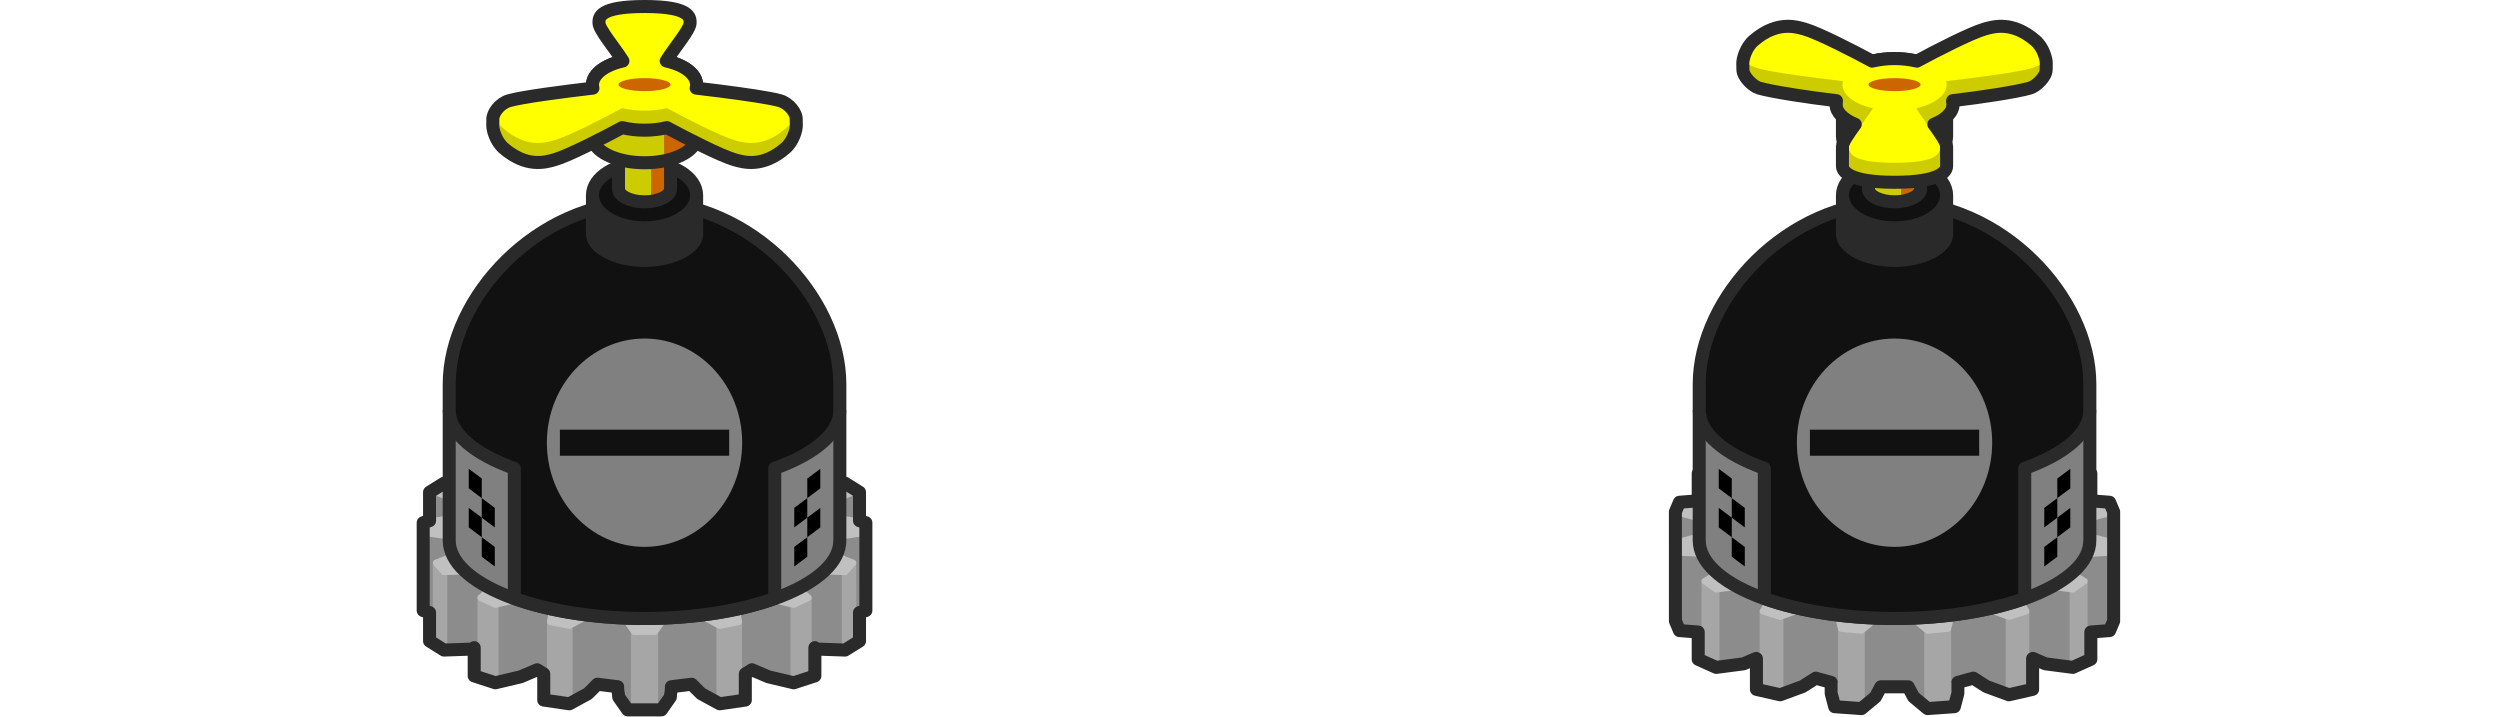
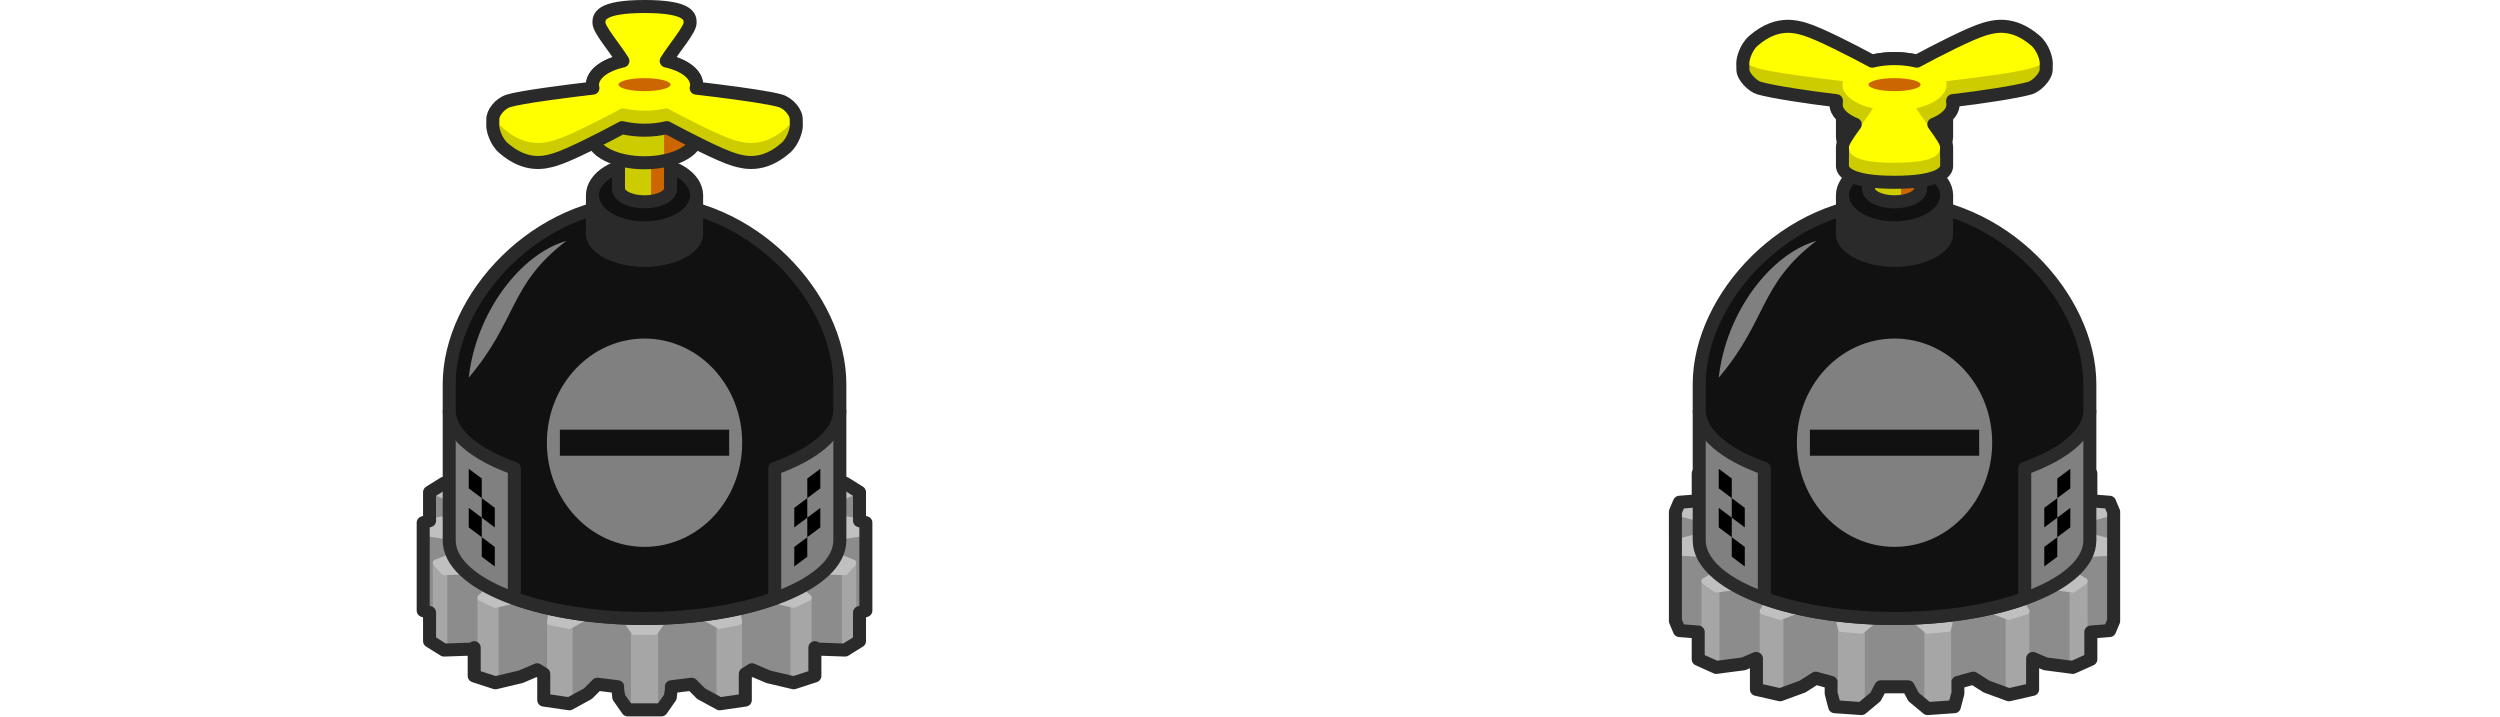
<svg xmlns="http://www.w3.org/2000/svg" width="384" height="110" version="1.1" viewBox="0 0 384 110" xml:space="preserve">
  <g transform="translate(-192)">
    <g transform="translate(334.04 36.184)">
      <path d="m-41.449 28.85 1.369 1.953 0.16 1.6 4.119 0.387 1.451-1.451 2.853-1.557 2.938 0.572v4.023l2.016 0.633 2.519-1.078 3.902-0.926 2.248 1.059v4.34l1.281-0.217 4.356-0.152 1.217 1.383h2e-3v4.377l1.978 0.307v13.496l-1.978 0.307v4.377l-1.217 1.383-4.357-0.152-1.281-0.217v4.34l-2.248 1.057-3.902-0.924-2.519-1.078-2.016 0.633v4.023l-2.938 0.572-2.853-1.557-1.449-1.451-4.121 0.387-0.16 1.6-1.369 1.953h-3.18l-1.369-1.953-0.16-1.6-4.119-0.387-1.451 1.451-2.853 1.557-2.938-0.572v-4.023l-2.016-0.633-2.519 1.078-3.902 0.924-2.248-1.057v-4.34l-1.281 0.217-4.356 0.152-1.217-1.383h-2e-3v-4.377l-1.978-0.307v-13.496l1.978-0.307v-4.377l1.217-1.383 4.357 0.152 1.281 0.217v-4.34l2.248-1.059 3.902 0.926 2.519 1.078 2.016-0.633v-4.023l2.938-0.572 2.853 1.557 1.449 1.451 4.121-0.387 0.16-1.6 1.369-1.953z" fill="#8c8c8c" stroke-opacity="0" style="paint-order:fill markers stroke" />
      <g fill="#a6a6a6" stroke="#a6a6a6" stroke-linejoin="round">
        <path d="m-44.629 72.85v-12h3.18l-4.7e-5 12z" style="paint-order:fill markers stroke" />
        <path d="m-28.559 71.346-2.938 0.572v-11.999l2.938-0.573z" style="paint-order:fill markers stroke" />
        <path d="m-20.121 56.692 2.248-1.058v12l-2.248 1.057z" style="paint-order:fill markers stroke" />
        <path d="m-12.236 63.664 4.7e-5 -12 1.217-1.382 2e-3 12-1.219 1.383z" style="paint-order:fill markers stroke" />
        <path d="m-57.519 59.346v12l2.938 0.572v-11.999z" style="paint-order:fill markers stroke" />
        <path d="m-65.957 56.692-2.248-1.058v12l2.248 1.057z" style="paint-order:fill markers stroke" />
        <path d="m-73.842 51.664-1.217-1.382-2e-3 12 1.219 1.383z" style="paint-order:fill markers stroke" />
      </g>
      <path d="m-59.535 35.01-2.519-1.079-3.902-0.925-2.248 1.058 1.965 1.836 2.293 1.186-2.334 1.643-3.205-0.543-4.356-0.152-1.217 1.382 3.309 1.343 3.082 0.682-0.82 1.939-3.402 0.075-4.148 0.644v1.496l4.148 0.644 3.402 0.075 0.82 1.938-3.084 0.683-3.309 1.343 1.217 1.382 4.357-0.152 3.205-0.543 2.334 1.643-2.293 1.186-1.965 1.836 2.248 1.058 3.902-0.925 2.519-1.079 3.492 1.098-1.154 1.508-0.322 2.05 2.938 0.573 2.853-1.557 1.449-1.45 4.121 0.386 0.16 1.601 1.369 1.952h3.18l1.369-1.952 0.16-1.601 4.119-0.386 1.451 1.451 2.853 1.557 2.938-0.573-0.322-2.051-1.154-1.508 3.492-1.098 2.519 1.079 3.902 0.925 2.248-1.058-1.965-1.836-2.293-1.186 2.334-1.643 3.205 0.543 4.356 0.152 1.217-1.382-3.309-1.343-3.082-0.682 0.82-1.939 3.402-0.075 4.148-0.644v-1.496l-4.148-0.644-3.402-0.075-0.82-1.938 3.084-0.683 3.309-1.343-1.217-1.382-4.357 0.152-3.205 0.543-2.334-1.643 2.293-1.186 1.965-1.836-2.248-1.058-3.902 0.925-2.519 1.079-3.492-1.098 1.154-1.508 0.322-2.05-2.938-0.573-2.853 1.557-1.449 1.45-4.121-0.386-0.16-1.601-1.369-1.952h-3.18l-1.369 1.952-0.16 1.601-4.119 0.386-1.451-1.451-2.853-1.557-2.938 0.573 0.322 2.051 1.154 1.508z" fill="#c0c0c0" stroke="#c0c0c0" stroke-linejoin="round" style="paint-order:fill markers stroke" />
      <path d="m-45.629 28.849-1.369 1.953-0.16 1.6-3.119 0.387-1.451-1.451-2.853-1.557-3.938 0.572v4.023l-1.015 0.633-2.519-1.078-3.902-0.926-3.248 1.059v4.34l-0.281-0.217-4.356-0.152-2.217 1.383h-2e-3v4.377l-0.978 0.307v13.496l0.978 0.307v4.377l2.217 1.383 4.357-0.152 0.281-0.217v4.34l3.248 1.057 3.902-0.924 2.519-1.078 1.015 0.633v4.023l3.938 0.572 2.853-1.557 1.449-1.451 3.121 0.387 0.16 1.6 1.369 1.953h5.18l1.369-1.953 0.16-1.6 3.119-0.387 1.451 1.451 2.853 1.557 3.938-0.572v-4.023l1.015-0.633 2.519 1.078 3.902 0.924 3.248-1.057v-4.34l0.281 0.217 4.356 0.152 2.217-1.383h2e-3v-4.377l0.978-0.307v-13.496l-0.978-0.307v-4.377l-2.217-1.383-4.357 0.152-0.281 0.217v-4.34l-3.248-1.059-3.902 0.926-2.519 1.078-1.015-0.633v-4.023l-3.938-0.572-2.853 1.557-1.449 1.451-3.121-0.387-0.16-1.6-1.369-1.953z" fill-opacity="0" stroke="#2a2a2a" stroke-linejoin="round" stroke-width="2" style="paint-order:fill markers stroke" />
    </g>
    <g>
      <path d="m321 63 5e-5 20c2e-5 6.627-13.431 12-30 12s-30-5.373-30-12l-5e-5 -20" fill="#808080" stroke="#2a2a2a" stroke-linejoin="round" stroke-width="2" style="paint-order:fill markers stroke" />
      <path d="m291 31c-16.569-5e-6 -30 14.745-30 28v4c0 3.553 3.864 6.744 10 8.941v19.969c5.488 1.98 12.609 3.08 20 3.09 7.391-0.009 14.512-1.11 20-3.09v-19.969c6.136-2.197 10-5.388 10-8.941v-4c0-13.255-13.431-28-30-28z" fill="#111" stroke="#2a2a2a" stroke-linejoin="round" stroke-width="2" style="paint-order:fill markers stroke" />
      <path d="m266 85.511-5e-5 -12.011-2-1.489v3l4 3v3l-4-3v3l4 3v3l-2-1.5" style="paint-order:fill markers stroke" />
      <path d="m316 85.511-5e-5 -12.011 2-1.489v3l-4 3v3l4-3v3l-4 3v3l2-1.5" style="paint-order:fill markers stroke" />
      <path d="m291 52a15 16 0 0 0-15 16 15 16 0 0 0 15 16 15 16 0 0 0 15-16 15 16 0 0 0-15-16zm-13 14h26v4h-26v-4z" fill="#808080" />
      <path transform="translate(192)" d="m91 30v6c0 2 3.582 4 8 4 4.418 0 8-2 8-4v-6" fill="#2a2a2a" stroke="#2a2a2a" stroke-linejoin="round" stroke-width="2" />
      <ellipse transform="translate(0 -24)" cx="291" cy="54" rx="8" ry="5" fill="#111" stroke="#2a2a2a" stroke-linecap="square" stroke-linejoin="round" stroke-width="2" />
+       <path transform="translate(192)" d="m72 58c1.125-10.094 8-19 15-21-8.812 6.691-7.525 12.218-15 21z" fill="#808080" />
    </g>
    <g transform="translate(0 -24)">
      <path d="m287 41v12l4 2 4-2v-12" fill="#cc0" />
      <path d="m292 41v13.934l3-1.934v-12z" fill="#c60" />
      <path d="m287 41v12c0 1.105 1.791 2 4 2s4-0.895 4-2v-12" fill-opacity="0" stroke="#2a2a2a" stroke-linecap="square" stroke-linejoin="bevel" stroke-width="2" />
      <path d="m291 33a8 4 0 0 0-8 4v8a8 4 0 0 0 8 4 8 4 0 0 0 8-4v-8a8 4 0 0 0-8-4z" fill="#cc0" />
      <path d="m294 33.295v15.408a8 4 0 0 0 5-3.703v-8a8 4 0 0 0-5-3.705z" fill="#c60" />
      <path d="m291 33a8 4 0 0 0-8 4v8a8 4 0 0 0 8 4 8 4 0 0 0 8-4v-8a8 4 0 0 0-8-4z" fill-opacity="0" stroke="#2a2a2a" stroke-linecap="square" stroke-width="2" />
      <path d="m283 37v4e-3c5.2e-4 0.241 0.053 0.46 0.072 0.531-4.28 0.498-10.854 1.347-12.893 1.935-0.932 0.269-2.466 0.723-2.473 1.836l-6e-3 -0.004-0.014 2.996c-5e-3 0.599 0.437 1.392 1.662 2.453 3.5 3.031 6.395 2.196 7.83 1.781 2.164-0.625 7.453-3.346 10.385-4.928 2.189 0.527 4.694 0.524 6.871 0 2.932 1.581 8.22 4.303 10.385 4.928 1.435 0.414 4.33 1.25 7.83-1.781 1.226-1.061 1.667-1.854 1.662-2.453l-0.014-2.994h-6e-3c-8e-3 -1.112-1.541-1.565-2.473-1.834-2.039-0.589-8.612-1.435-12.893-1.934 0.041-0.15 0.072-0.355 0.072-0.533v-4e-3z" fill="#cc0" stroke-opacity="0" />
      <path d="m291 25c-7 0-7 1.673-7 2.502 0 1.058 2.385 3.784 3.678 5.859-2.759 0.631-4.678 2.022-4.678 3.639v2e-3 2e-3c5.2e-4 0.241 0.053 0.46 0.072 0.531-4.28 0.498-10.854 1.347-12.893 1.935-1.435 0.414-4.33 1.25-0.83 4.281 3.5 3.031 6.395 2.196 7.83 1.781 2.164-0.625 7.453-3.346 10.385-4.928 2.189 0.527 4.694 0.524 6.871 0 2.932 1.581 8.22 4.303 10.385 4.928 1.435 0.414 4.33 1.25 7.83-1.781 3.5-3.031 0.605-3.867-0.83-4.281-2.039-0.589-8.612-1.435-12.893-1.934 0.041-0.15 0.072-0.355 0.072-0.533v-4e-3c-3e-5 -1.616-1.917-3.007-4.676-3.639 1.292-2.076 3.676-4.802 3.676-5.859 0-0.828-4e-5 -2.502-7-2.502z" fill="#ff0" stroke-opacity="0" />
      <path d="m291 25c-7 0-7 1.673-7 2.502 0 1.058 2.385 3.784 3.678 5.859-3.722 0.851-4.992 2.742-4.606 4.174-4.28 0.498-10.854 1.347-12.893 1.935-1.414 0.408-2.549 1.901-2.478 2.928l-0.013 0.898c-5e-3 0.599 0.436 2.392 1.662 3.454 3.5 3.031 6.395 2.196 7.83 1.781 2.164-0.625 7.453-3.346 10.385-4.928 2.189 0.527 4.694 0.524 6.871 0 2.932 1.581 8.22 4.303 10.385 4.928 1.435 0.414 4.33 1.25 7.83-1.781 1.226-1.061 1.668-2.854 1.663-3.454l-0.014-0.898c0.072-1.048-1.12-2.535-2.478-2.928-1.529-0.441-5.609-1.028-9.359-1.504-1.25-0.159-2.463-0.305-3.533-0.43 0.387-1.426-0.873-3.322-4.604-4.176 1.292-2.076 3.676-4.802 3.676-5.859 0-0.828-4e-5 -2.502-7-2.502z" fill-opacity="0" stroke="#2a2a2a" stroke-linecap="square" stroke-linejoin="round" stroke-width="2" />
      <ellipse cx="291" cy="37" rx="4" ry="1" fill="#c60" />
    </g>
  </g>
  <g transform="rotate(45 138.86 354.02)">
    <path d="m38.597 45.773 2.787-0.257 1.682 0.519 2.969-2.969-0.519-1.682 0.257-2.784 2.411-2 1.822 1.065 1.19 1.19 2.852-1.921 0.518-2.344 1.541-3.328 2.455-1.282 3.345 3.345 0.048-0.018 1.48-2.649 2.59-3.366 2.128-0.369 2.96 2.96 2.906-2.585 1.476 0.598 11.86 11.863 0.601 1.476-2.587 2.904 2.961 2.961-0.001 0.001-0.369 2.128-3.364 2.588-2.649 1.478-0.018 0.051 3.344 3.344h0.003l-1.283 2.457-3.33 1.54-2.342 0.519-1.921 2.852 1.19 1.19 1.065 1.822-1.998 2.41-2.787 0.257-1.681-0.518-2.969 2.969 0.518 1.681-0.256 2.786-2.411 2-1.822-1.065-1.192-1.192-2.85 1.922-0.519 2.342-1.54 3.33-2.457 1.28-3.345-3.345-0.048 0.018-1.479 2.65-2.59 3.366-2.128 0.369-2.961-2.961-2.904 2.587-1.478-0.599 0.001-0.001-11.863-11.86 0.001-0.001-0.599-1.475 2.587-2.904-2.961-2.961 0.001-0.001 0.369-2.128 3.366-2.59 2.647-1.476 0.018-0.051-3.342-3.342-0.004-0.001 0.001-0.001 1.28-2.457 3.33-1.54 2.345-0.519 1.92-2.85-1.19-1.19-1.065-1.822z" fill="#8c8c8c" stroke-opacity="0" style="paint-order:fill markers stroke" />
    <g fill="#a6a6a6" stroke="#a6a6a6" stroke-linejoin="round">
      <path d="m48.206 76.79 8.485 8.484 2.457-1.28-8.485-8.485z" style="paint-order:fill markers stroke" />
      <path d="m38.616 79.845 2.129-0.369 8.486 8.486-2.13 0.37z" style="paint-order:fill markers stroke" />
      <path d="m58.585 70.171 2.411-1.998 8.485 8.485-2.41 1.998z" style="paint-order:fill markers stroke" />
      <path d="m76.79 48.206 8.484 8.485-1.28 2.457-8.485-8.485z" style="paint-order:fill markers stroke" />
      <path d="m79.845 38.616-0.369 2.129 8.486 8.486 0.37-2.13z" style="paint-order:fill markers stroke" />
      <path d="m70.171 58.585-1.998 2.411 8.485 8.485 1.998-2.41z" style="paint-order:fill markers stroke" />
    </g>
    <path d="m50.768 39.143-0.763-1.479-1.821-1.065-2.411 1.998-0.257 2.788 0.52 1.681-2.97 2.97-1.681-0.52-2.786 0.257-1.999 2.412 1.065 1.821 1.479 0.762-2.21 3.28-2.342 0.519-3.329 1.54-1.282 2.457 2.226 0.576 2.213-0.271-1.111 3.088-2.65 1.48-3.365 2.59-0.369 2.129 3.047-0.755 2.611-1.264 0.155 2.428-2.551 2.213-2.888 3.244 0.599 1.476 3.405-1.972 2.611-2.065 1.397 1.398-2.065 2.611-1.971 3.403 1.476 0.599 3.244-2.888 2.213-2.55 2.429 0.155-1.264 2.611-0.755 3.047 2.129-0.369 2.589-3.365 1.479-2.648 3.088-1.112-0.271 2.215 0.577 2.225 2.457-1.282 1.541-3.33 0.519-2.343 3.279-2.209 0.763 1.479 1.821 1.065 2.411-1.998 0.257-2.788-0.52-1.681 2.97-2.97 1.681 0.52 2.786-0.257 1.999-2.412-1.065-1.821-1.479-0.762 2.21-3.28 2.342-0.519 3.329-1.54 1.282-2.457-2.226-0.576-2.213 0.271 1.111-3.088 2.65-1.48 3.365-2.59 0.369-2.129-3.047 0.755-2.611 1.264-0.155-2.428 2.551-2.213 2.888-3.244-0.599-1.476-3.405 1.972-2.611 2.065-1.397-1.398 2.065-2.611 1.971-3.403-1.476-0.599-3.244 2.888-2.213 2.55-2.429-0.155 1.264-2.611 0.755-3.047-2.129 0.369-2.589 3.365-1.479 2.648-3.088 1.113 0.271-2.215-0.577-2.225-2.457 1.282-1.541 3.33-0.519 2.343z" fill="#c0c0c0" stroke="#c0c0c0" stroke-linejoin="round" style="paint-order:fill markers stroke" />
    <path d="m45.773 38.597-0.257 2.787 0.519 1.682-2.969 2.969-1.682-0.519-2.784 0.257-2.707 3.119 1.065 1.822 1.19 1.19-1.214 2.145-2.344 0.518-3.328 1.541-1.989 3.163 3.345 3.345-0.018 0.048-1.942 0.773-3.366 2.59-1.076 2.836 2.96 2.96-1.878 2.199 0.598 1.476 11.863 11.86 1.476 0.601 2.197-1.879 2.961 2.961 0.001-0.001 2.836-1.076 2.588-3.364 0.77-1.942 0.051-0.018 3.344 3.344v0.003l3.164-1.99 1.54-3.33 0.519-2.342 2.145-1.214 1.19 1.19 1.822 1.065 3.117-2.706 0.257-2.787-0.518-1.681 2.969-2.969 1.681 0.518 2.786-0.256 2.707-3.119-1.065-1.822-1.192-1.192 1.215-2.143 2.342-0.519 3.33-1.54 1.987-3.164-3.345-3.345 0.018-0.048 1.943-0.772 3.366-2.59 1.076-2.835-2.961-2.961 1.88-2.197-0.599-1.478-0.001 0.001-11.86-11.863-0.001 0.001-1.475-0.599-2.197 1.879-2.961-2.961-0.001 0.001-2.836 1.076-2.59 3.366-0.769 1.94-0.051 0.018-3.342-3.342-0.001-0.004-0.001 0.001-3.164 1.988-1.54 3.33-0.519 2.345-2.143 1.212-1.19-1.19-1.822-1.065z" fill-opacity="0" stroke="#2a2a2a" stroke-linejoin="round" stroke-width="2" style="paint-order:fill markers stroke" />
  </g>
  <g>
    <path d="m321 63 5e-5 20c2e-5 6.627-13.431 12-30 12s-30-5.373-30-12l-5e-5 -20" fill="#808080" stroke="#2a2a2a" stroke-linejoin="round" stroke-width="2" style="paint-order:fill markers stroke" />
    <path d="m291 31c-16.569-5e-6 -30 14.745-30 28v4c0 3.553 3.864 6.744 10 8.941v19.969c5.488 1.98 12.609 3.08 20 3.09 7.391-0.009 14.512-1.11 20-3.09v-19.969c6.136-2.197 10-5.388 10-8.941v-4c0-13.255-13.431-28-30-28z" fill="#111" stroke="#2a2a2a" stroke-linejoin="round" stroke-width="2" style="paint-order:fill markers stroke" />
    <path d="m266 85.511-5e-5 -12.011-2-1.489v3l4 3v3l-4-3v3l4 3v3l-2-1.5" style="paint-order:fill markers stroke" />
    <path d="m316 85.511-5e-5 -12.011 2-1.489v3l-4 3v3l4-3v3l-4 3v3l2-1.5" style="paint-order:fill markers stroke" />
    <path d="m291 52a15 16 0 0 0-15 16 15 16 0 0 0 15 16 15 16 0 0 0 15-16 15 16 0 0 0-15-16zm-13 14h26v4h-26z" fill="#808080" />
    <path transform="translate(192)" d="m91 30v6c0 2 3.582 4 8 4 4.418 0 8-2 8-4v-6" fill="#2a2a2a" stroke="#2a2a2a" stroke-linejoin="round" stroke-width="2" />
    <ellipse transform="translate(0 -24)" cx="291" cy="54" rx="8" ry="5" fill="#111" stroke="#2a2a2a" stroke-linecap="square" stroke-linejoin="round" stroke-width="2" />
+     <path d="m264 58c1.125-10.094 8-19 15-21-8.812 6.691-7.525 12.218-15 21z" fill="#808080" />
  </g>
  <g transform="translate(0 -24)">
    <path d="m287 41v12l4 2 4-2v-12" fill="#cc0" />
    <path d="m292 41v13.934l3-1.934v-12z" fill="#c60" />
    <path d="m287 41v12c0 1.105 1.791 2 4 2s4-0.895 4-2v-12" fill-opacity="0" stroke="#2a2a2a" stroke-linecap="square" stroke-linejoin="bevel" stroke-width="2" />
    <path d="m291 33a8 4 0 0 0-8 4v8a8 4 0 0 0 8 4 8 4 0 0 0 8-4v-8a8 4 0 0 0-8-4z" fill-opacity="0" stroke="#2a2a2a" stroke-linecap="square" stroke-width="2" />
    <g>
      <path d="m274.53 28.041c-1.434 0.021-3.211 0.502-5.18 2.207-1.222 1.058-1.661 1.847-1.658 2.445l0.018 3c6e-3 1.113 1.539 1.567 2.471 1.836 2.039 0.589 8.612 1.437 12.893 1.935-0.019 0.071-0.072 0.29-0.072 0.531v4e-3c0 1.253 1.162 2.366 2.967 3.1-1.019 1.404-1.967 2.735-1.967 3.398v3c0 0.828 5e-5 2.502 7 2.502 7 0 7-1.673 7-2.502v-3c0-0.664-0.949-1.994-1.967-3.398 1.805-0.733 2.966-1.846 2.966-3.1v-4e-3c-4e-4 -0.178-0.032-0.383-0.072-0.533 4.28-0.498 10.854-1.345 12.893-1.934 0.933-0.269 2.468-0.723 2.473-1.838l0.016-2.996c4e-3 -0.598-0.436-1.388-1.659-2.447-3.5-3.031-6.395-2.196-7.83-1.781-2.164 0.625-7.453 3.346-10.385 4.928-2.177-0.524-4.682-0.527-6.871 0-2.932-1.581-8.22-4.303-10.385-4.928-0.628-0.181-1.535-0.442-2.65-0.426z" fill="#cc0" />
      <path d="m291 49c-7 0-7-1.673-7-2.502 0-1.058 2.385-3.784 3.678-5.859-2.759-0.631-4.678-2.022-4.678-3.639-1e-5 -6.45e-4 0-0.001 0-2e-3 0-6.48e-4 -1e-5 -0.001 0-2e-3 5.2e-4 -0.241 0.053-0.46 0.072-0.531-4.28-0.498-10.854-1.347-12.893-1.935-1.435-0.414-4.33-1.25-0.83-4.281 3.5-3.031 6.395-2.196 7.83-1.781 2.164 0.625 7.453 3.346 10.385 4.928 2.189-0.527 4.694-0.524 6.871 0 2.932-1.581 8.22-4.303 10.385-4.928 1.435-0.414 4.33-1.25 7.83 1.781 3.5 3.031 0.605 3.867-0.83 4.281-2.039 0.589-8.612 1.435-12.893 1.934 0.041 0.15 0.072 0.355 0.072 0.533v4e-3c-4e-5 1.616-1.917 3.007-4.676 3.639 1.292 2.076 3.676 4.802 3.676 5.859 0 0.828-4e-5 2.502-7 2.502z" fill="#ff0" stroke-opacity="0" />
      <ellipse cx="291" cy="37" rx="4" ry="1" fill="#c60" />
    </g>
    <path d="m274.53 28.041c-1.434 0.021-3.211 0.502-5.18 2.207-1.222 1.058-1.661 2.847-1.658 3.445l0.017 1c6e-3 1.113 1.539 2.567 2.471 2.836 2.039 0.589 7.612 1.437 11.893 1.935-0.019 0.071-0.072 0.29-0.072 0.531v4e-3c0 1.253 1.162 2.366 2.967 3.1-1.019 1.404-1.967 2.735-1.967 3.398v3c0 0.828 1 2.502 8 2.502 7 0 8-1.673 8-2.502v-3c0-0.664-0.949-1.994-1.967-3.398 1.805-0.733 2.966-1.846 2.966-3.1v-4e-3c0-0.178-0.032-0.383-0.072-0.533 4.28-0.498 9.854-1.345 11.893-1.934 0.933-0.269 2.468-1.723 2.472-2.838l0.016-0.996c4e-3 -0.598-0.436-2.388-1.659-3.447-3.5-3.031-6.395-2.196-7.83-1.781-2.164 0.625-7.453 3.346-10.385 4.928-2.177-0.524-4.682-0.527-6.871 0-2.932-1.581-8.22-4.303-10.385-4.928-0.628-0.181-1.535-0.442-2.65-0.426z" fill-opacity="0" stroke="#2a2a2a" stroke-linecap="square" stroke-linejoin="round" stroke-width="2" />
  </g>
</svg>
